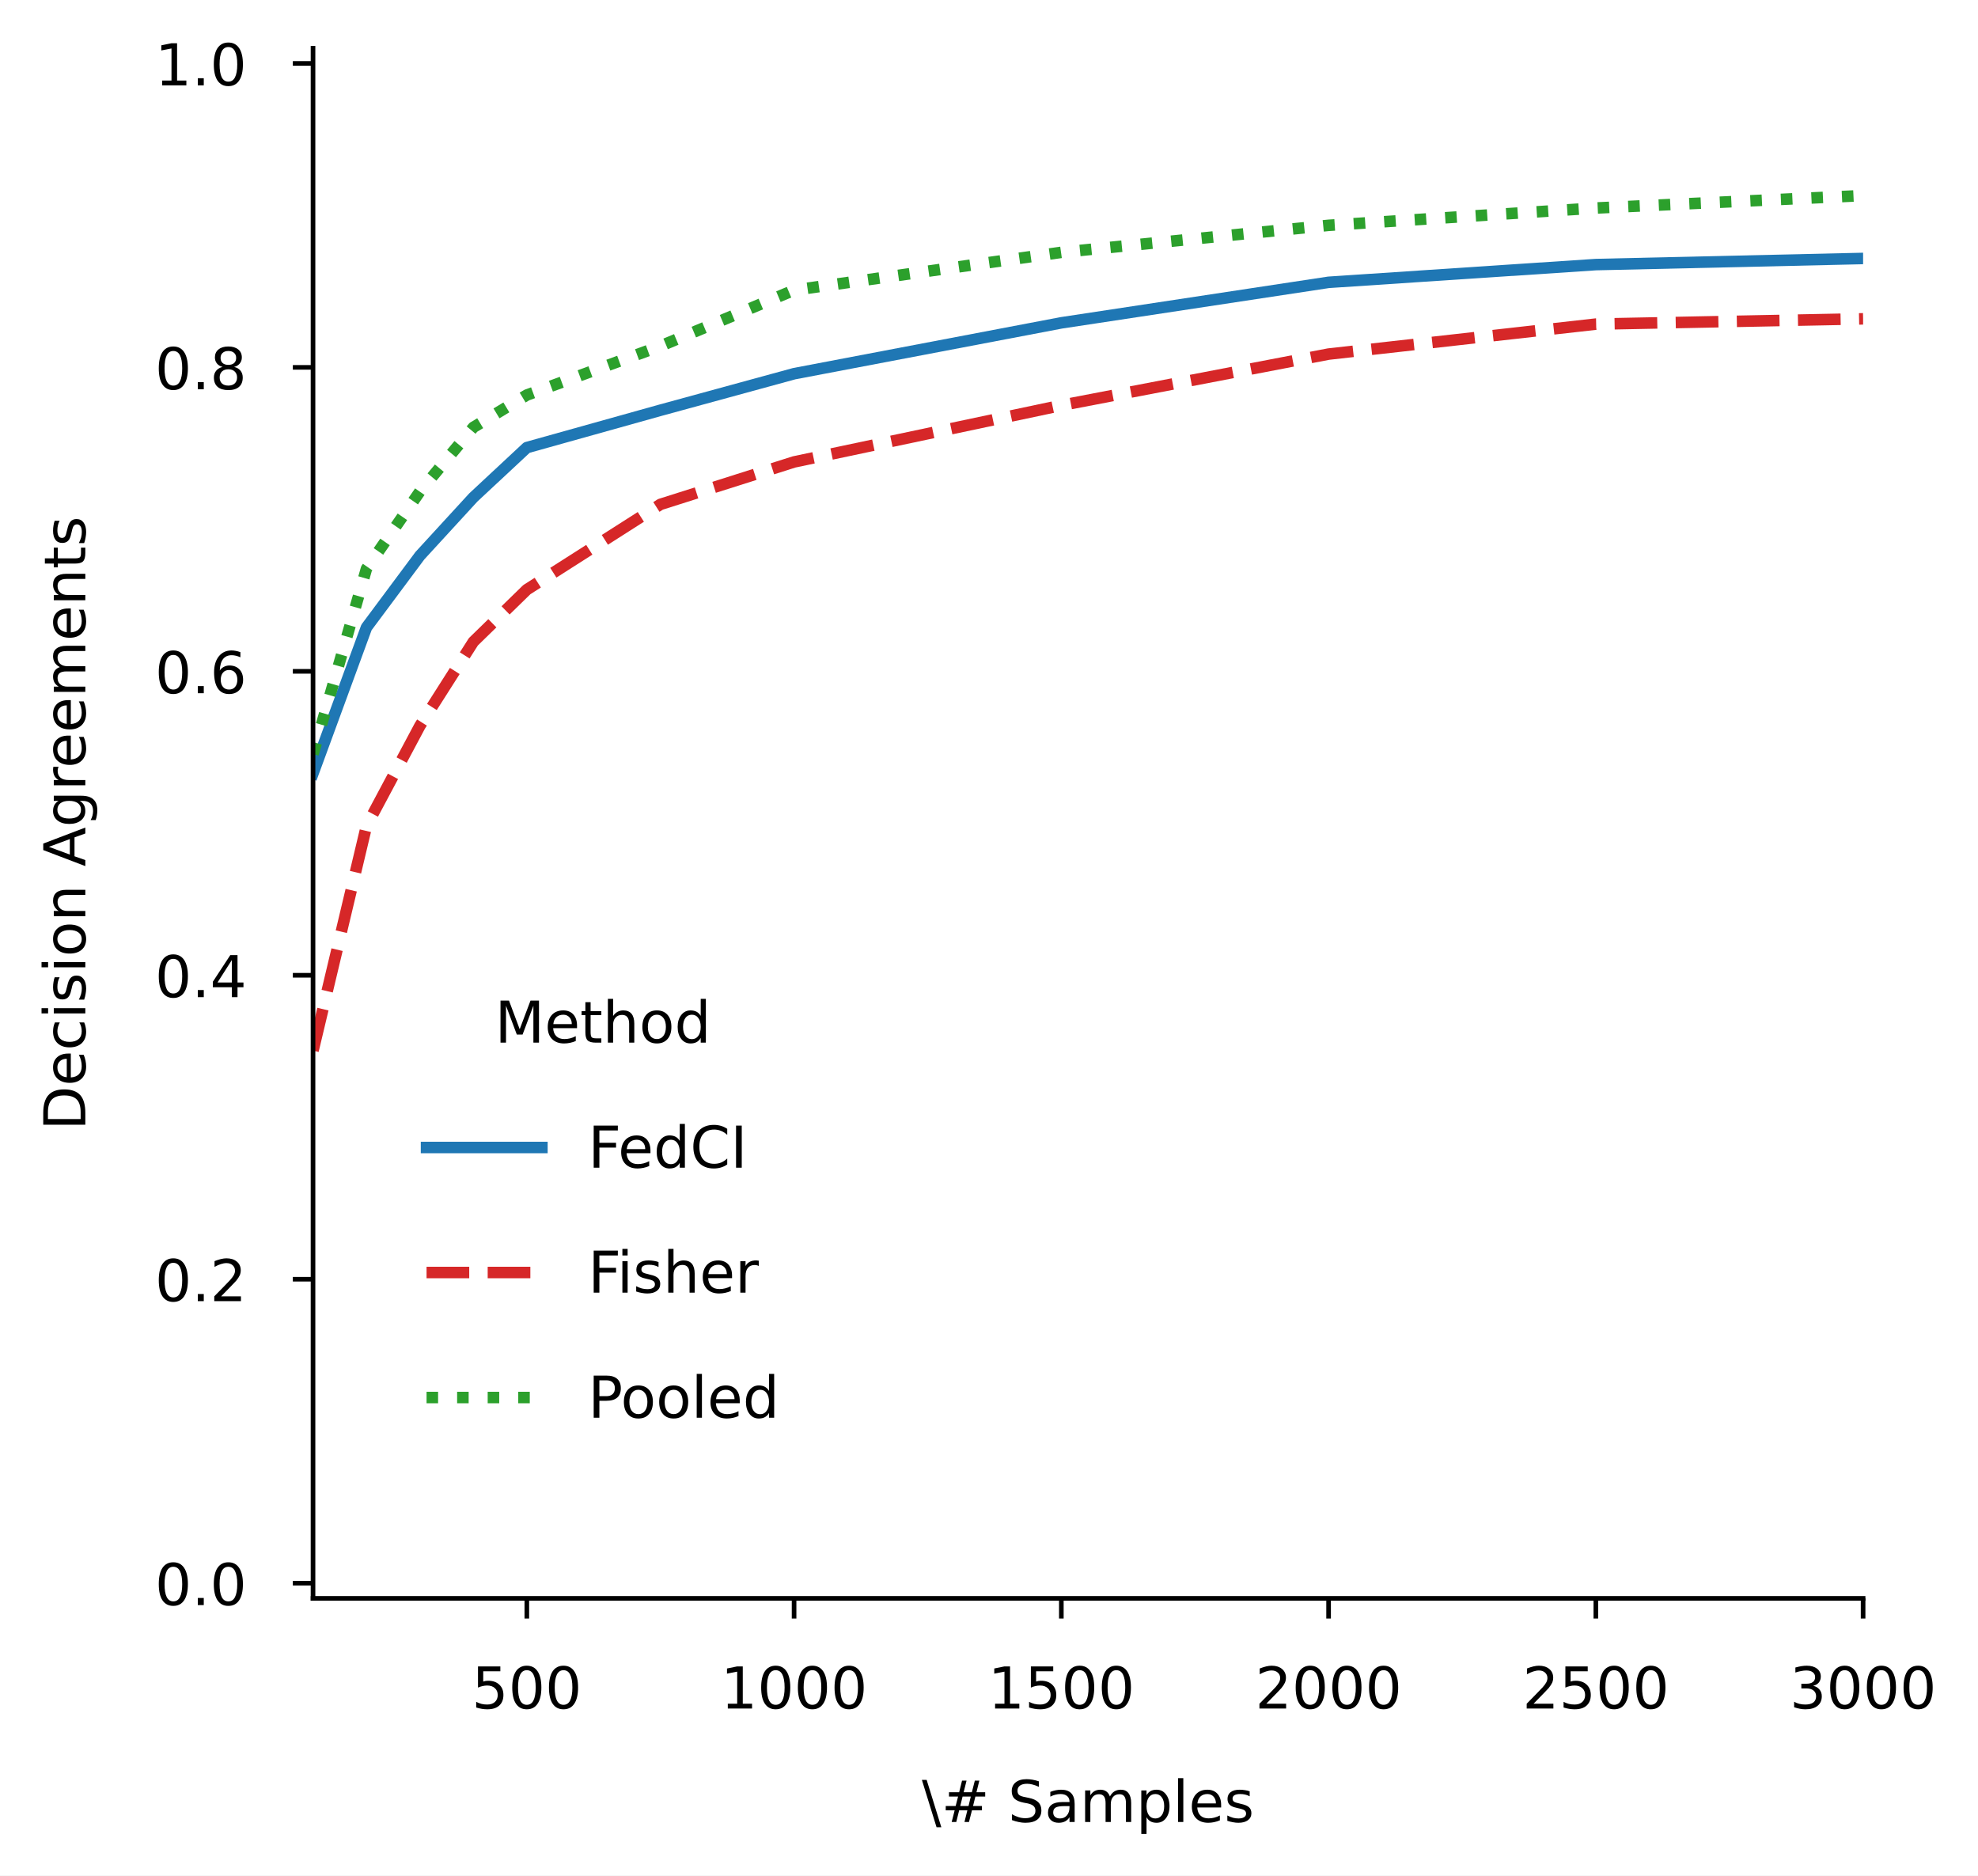
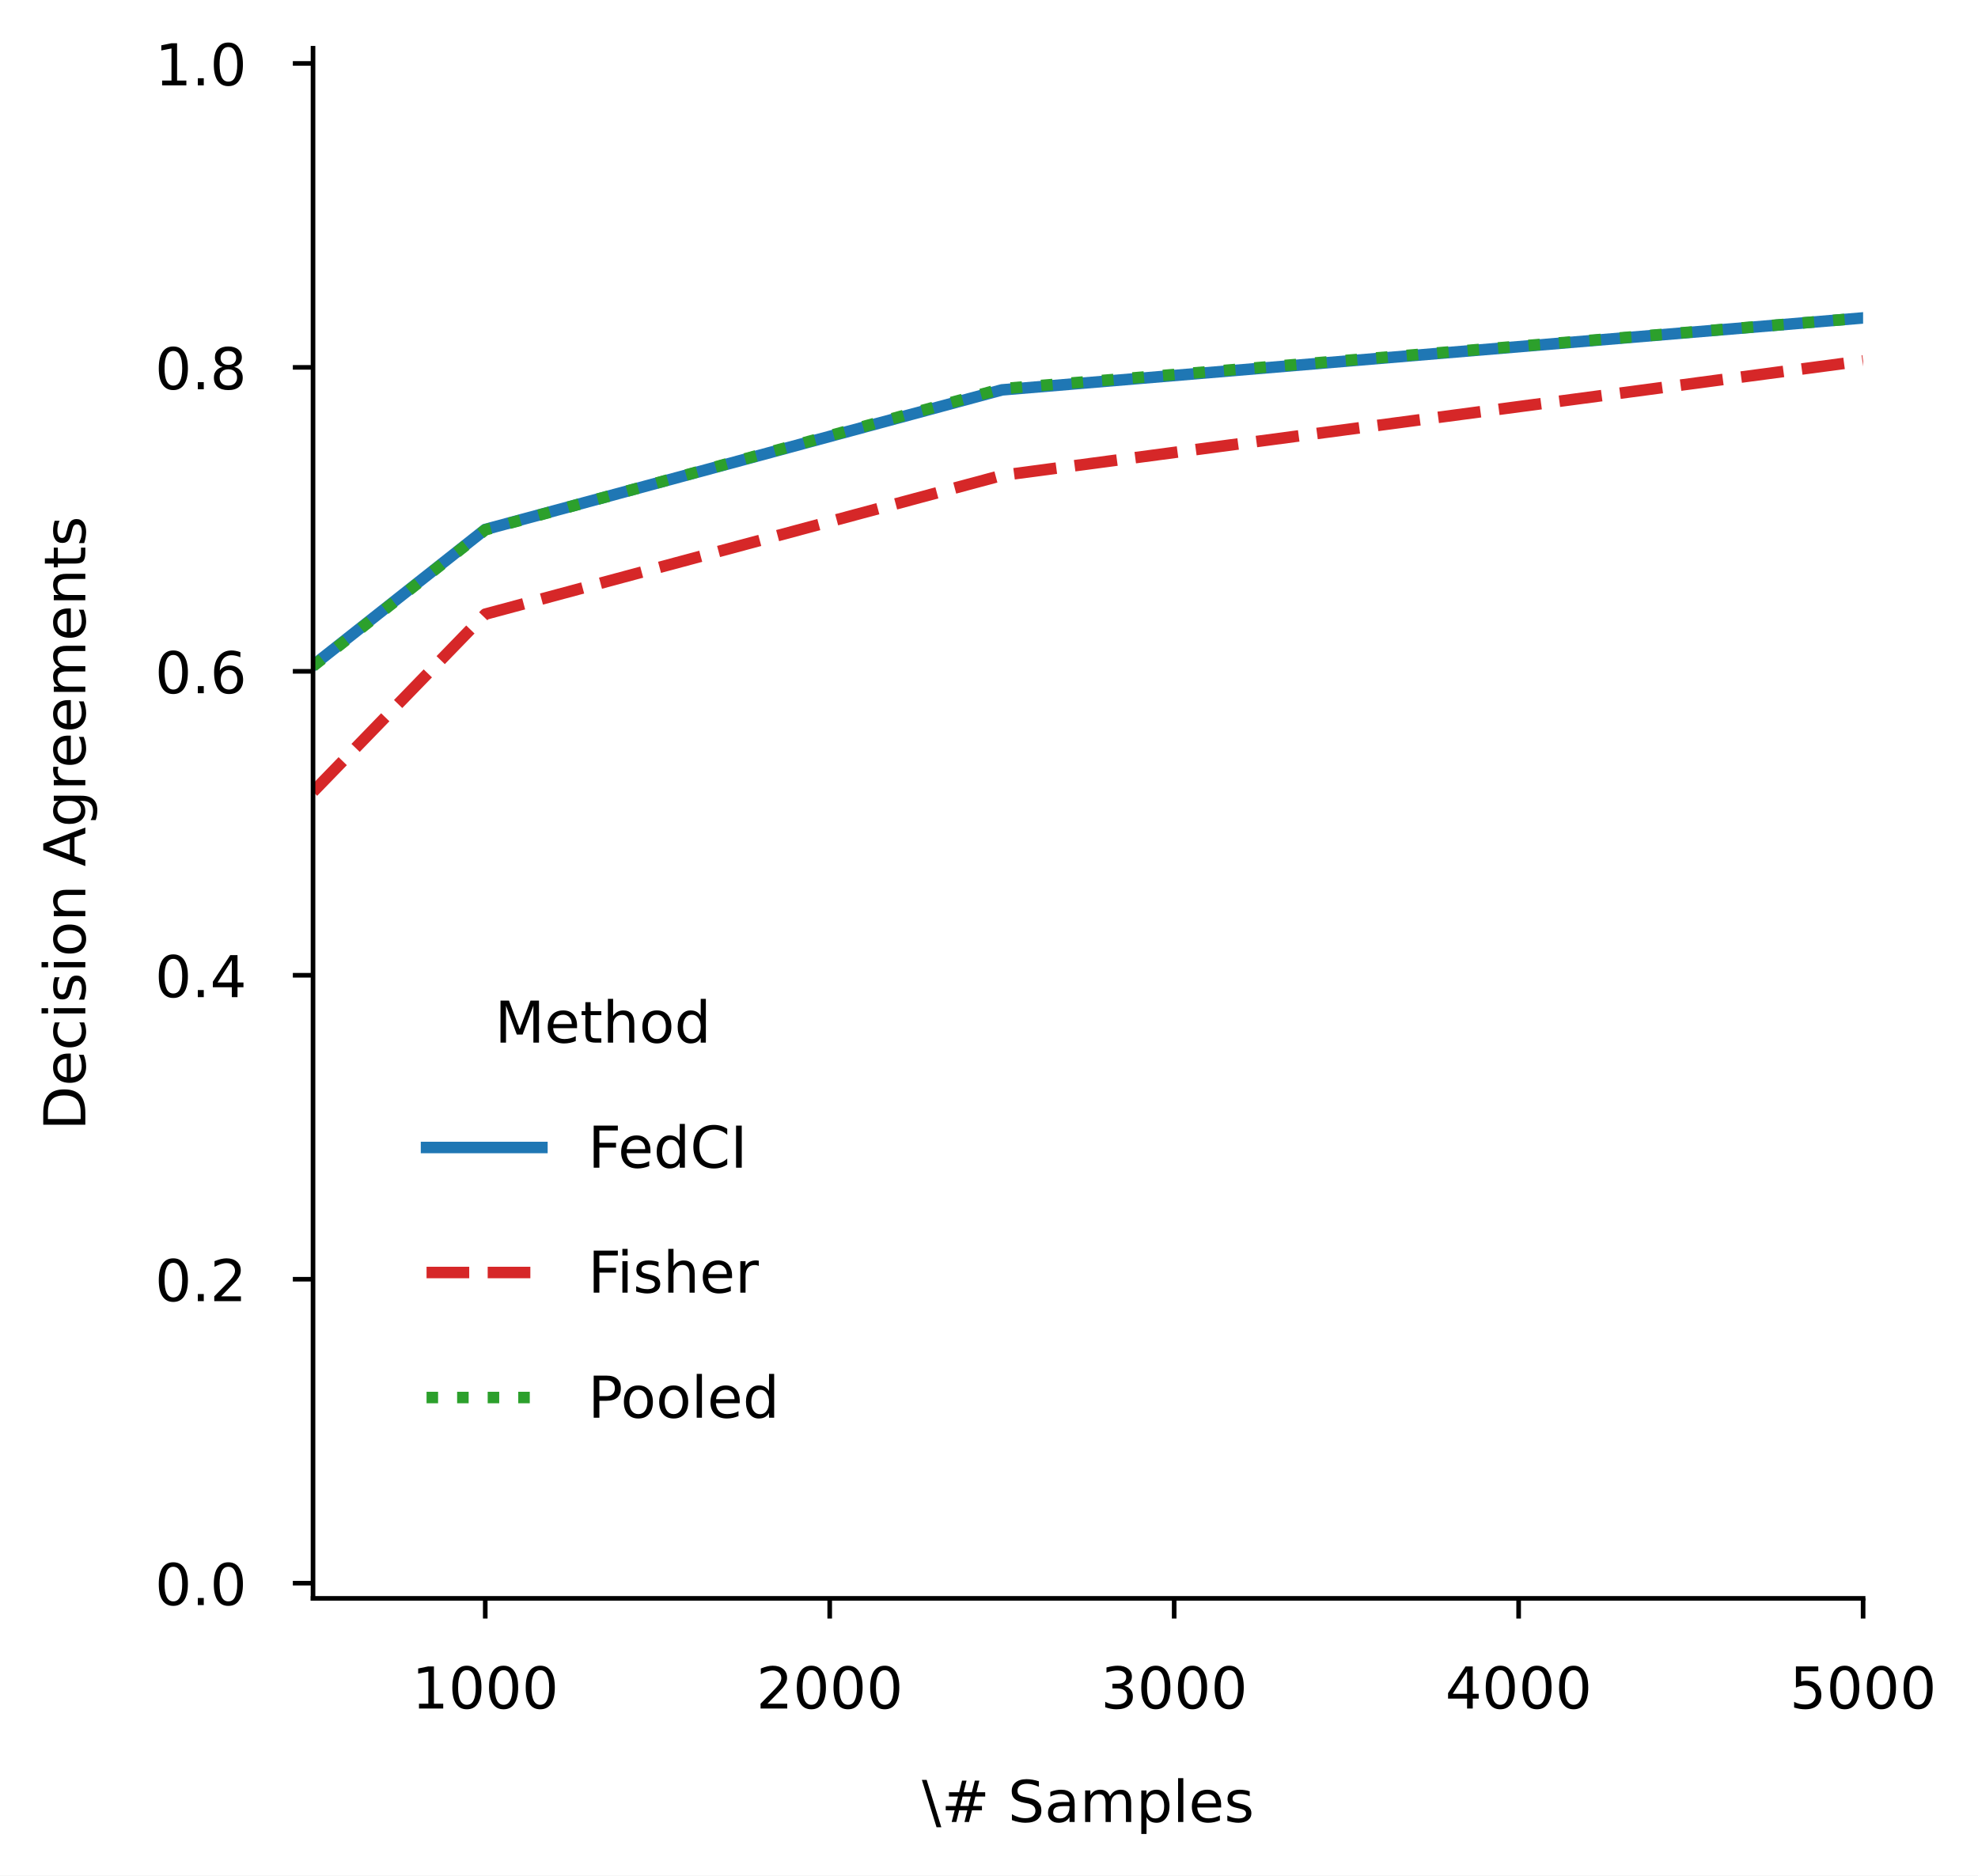
<svg xmlns="http://www.w3.org/2000/svg" xmlns:xlink="http://www.w3.org/1999/xlink" width="343.006pt" height="325.22pt" viewBox="0 0 343.006 325.22" version="1.1">
  <defs>
    <style type="text/css">*{stroke-linejoin: round; stroke-linecap: butt}</style>
  </defs>
  <g id="figure_1">
    <g id="patch_1">
      <path d="M -0 325.22  L 343.006 325.22  L 343.006 0  L -0 0  z " style="fill: #ffffff" />
    </g>
    <g id="axes_1">
      <g id="patch_2">
        <path d="M 54.281 277.164  L 323.081 277.164  L 323.081 8.364  L 54.281 8.364  z " style="fill: #ffffff" />
      </g>
      <g id="line2d_1">
-         <path d="M 54.281 134.089  L 63.55 108.798  L 72.819 96.353  L 82.088 86.252  L 91.357 77.614  L 114.53 71.135  L 137.702 64.803  L 184.047 55.982  L 230.392 48.955  L 276.736 45.88  L 323.081 44.819  " clip-path="url(#p4a112c0f75)" style="fill: none; stroke: #1f77b4; stroke-width: 2; stroke-linecap: square" />
+         <path d="M 54.281 115.391  L 84.148 91.809  L 173.748 67.608  L 323.081 55.128  " clip-path="url(#p89c8f934f5)" style="fill: none; stroke: #1f77b4; stroke-width: 2; stroke-linecap: square" />
      </g>
      <g id="line2d_2">
-         <path d="M 54.281 182.184  L 63.55 143.24  L 72.819 125.854  L 82.088 111.287  L 91.357 102.246  L 114.53 87.459  L 137.702 80.102  L 184.047 70.293  L 230.392 61.399  L 276.736 56.202  L 323.081 55.287  " clip-path="url(#p4a112c0f75)" style="fill: none; stroke-dasharray: 7.4,3.2; stroke-dashoffset: 0; stroke: #d62728; stroke-width: 2" />
+         <path d="M 54.281 137.301  L 84.148 106.496  L 173.748 82.432  L 323.081 62.574  " clip-path="url(#p89c8f934f5)" style="fill: none; stroke-dasharray: 7.4,3.2; stroke-dashoffset: 0; stroke: #d62728; stroke-width: 2" />
      </g>
      <g id="matplotlib.axis_1">
        <g id="xtick_1">
          <g id="line2d_3">
            <defs>
-               <path id="meada1746c9" d="M 0 0  L 0 3.5  " style="stroke: #000000; stroke-width: 0.8" />
+               <path id="md63446f70f" d="M 0 0  L 0 3.5  " style="stroke: #000000; stroke-width: 0.8" />
            </defs>
            <g>
-               <use xlink:href="#meada1746c9" x="91.357" y="277.164" style="stroke: #000000; stroke-width: 0.8" />
+               <use xlink:href="#md63446f70f" x="84.148" y="277.164" style="stroke: #000000; stroke-width: 0.8" />
            </g>
          </g>
          <g id="text_1">
-             <text style="font-size: 10px; font-family: 'DejaVu Sans', 'Bitstream Vera Sans', 'Computer Modern Sans Serif', 'Lucida Grande', 'Verdana', 'Geneva', 'Lucid', 'Arial', 'Helvetica', 'Avant Garde', sans-serif; text-anchor: middle" x="91.357" y="296.262" transform="rotate(-0 91.35711 296.2624)">500</text>
+             <text style="font-size: 10px; font-family: 'DejaVu Sans', 'Bitstream Vera Sans', 'Computer Modern Sans Serif', 'Lucida Grande', 'Verdana', 'Geneva', 'Lucid', 'Arial', 'Helvetica', 'Avant Garde', sans-serif; text-anchor: middle" x="84.148" y="296.262" transform="rotate(-0 84.14792 296.2624)">1000</text>
          </g>
        </g>
        <g id="xtick_2">
          <g id="line2d_4">
            <g>
-               <use xlink:href="#meada1746c9" x="137.702" y="277.164" style="stroke: #000000; stroke-width: 0.8" />
+               <use xlink:href="#md63446f70f" x="143.881" y="277.164" style="stroke: #000000; stroke-width: 0.8" />
            </g>
          </g>
          <g id="text_2">
-             <text style="font-size: 10px; font-family: 'DejaVu Sans', 'Bitstream Vera Sans', 'Computer Modern Sans Serif', 'Lucida Grande', 'Verdana', 'Geneva', 'Lucid', 'Arial', 'Helvetica', 'Avant Garde', sans-serif; text-anchor: middle" x="137.702" y="296.262" transform="rotate(-0 137.7019 296.2624)">1000</text>
+             <text style="font-size: 10px; font-family: 'DejaVu Sans', 'Bitstream Vera Sans', 'Computer Modern Sans Serif', 'Lucida Grande', 'Verdana', 'Geneva', 'Lucid', 'Arial', 'Helvetica', 'Avant Garde', sans-serif; text-anchor: middle" x="143.881" y="296.262" transform="rotate(-0 143.8812 296.2624)">2000</text>
          </g>
        </g>
        <g id="xtick_3">
          <g id="line2d_5">
            <g>
-               <use xlink:href="#meada1746c9" x="184.047" y="277.164" style="stroke: #000000; stroke-width: 0.8" />
+               <use xlink:href="#md63446f70f" x="203.615" y="277.164" style="stroke: #000000; stroke-width: 0.8" />
            </g>
          </g>
          <g id="text_3">
-             <text style="font-size: 10px; font-family: 'DejaVu Sans', 'Bitstream Vera Sans', 'Computer Modern Sans Serif', 'Lucida Grande', 'Verdana', 'Geneva', 'Lucid', 'Arial', 'Helvetica', 'Avant Garde', sans-serif; text-anchor: middle" x="184.047" y="296.262" transform="rotate(-0 184.0468 296.2624)">1500</text>
+             <text style="font-size: 10px; font-family: 'DejaVu Sans', 'Bitstream Vera Sans', 'Computer Modern Sans Serif', 'Lucida Grande', 'Verdana', 'Geneva', 'Lucid', 'Arial', 'Helvetica', 'Avant Garde', sans-serif; text-anchor: middle" x="203.615" y="296.262" transform="rotate(-0 203.6146 296.2624)">3000</text>
          </g>
        </g>
        <g id="xtick_4">
          <g id="line2d_6">
            <g>
-               <use xlink:href="#meada1746c9" x="230.392" y="277.164" style="stroke: #000000; stroke-width: 0.8" />
+               <use xlink:href="#md63446f70f" x="263.348" y="277.164" style="stroke: #000000; stroke-width: 0.8" />
            </g>
          </g>
          <g id="text_4">
-             <text style="font-size: 10px; font-family: 'DejaVu Sans', 'Bitstream Vera Sans', 'Computer Modern Sans Serif', 'Lucida Grande', 'Verdana', 'Geneva', 'Lucid', 'Arial', 'Helvetica', 'Avant Garde', sans-serif; text-anchor: middle" x="230.392" y="296.262" transform="rotate(-0 230.3916 296.2624)">2000</text>
+             <text style="font-size: 10px; font-family: 'DejaVu Sans', 'Bitstream Vera Sans', 'Computer Modern Sans Serif', 'Lucida Grande', 'Verdana', 'Geneva', 'Lucid', 'Arial', 'Helvetica', 'Avant Garde', sans-serif; text-anchor: middle" x="263.348" y="296.262" transform="rotate(-0 263.3479 296.2624)">4000</text>
          </g>
        </g>
        <g id="xtick_5">
          <g id="line2d_7">
            <g>
-               <use xlink:href="#meada1746c9" x="276.736" y="277.164" style="stroke: #000000; stroke-width: 0.8" />
+               <use xlink:href="#md63446f70f" x="323.081" y="277.164" style="stroke: #000000; stroke-width: 0.8" />
            </g>
          </g>
          <g id="text_5">
-             <text style="font-size: 10px; font-family: 'DejaVu Sans', 'Bitstream Vera Sans', 'Computer Modern Sans Serif', 'Lucida Grande', 'Verdana', 'Geneva', 'Lucid', 'Arial', 'Helvetica', 'Avant Garde', sans-serif; text-anchor: middle" x="276.736" y="296.262" transform="rotate(-0 276.7364 296.2624)">2500</text>
+             <text style="font-size: 10px; font-family: 'DejaVu Sans', 'Bitstream Vera Sans', 'Computer Modern Sans Serif', 'Lucida Grande', 'Verdana', 'Geneva', 'Lucid', 'Arial', 'Helvetica', 'Avant Garde', sans-serif; text-anchor: middle" x="323.081" y="296.262" transform="rotate(-0 323.0813 296.2624)">5000</text>
          </g>
        </g>
-         <g id="xtick_6">
-           <g id="line2d_8">
-             <g>
-               <use xlink:href="#meada1746c9" x="323.081" y="277.164" style="stroke: #000000; stroke-width: 0.8" />
-             </g>
-           </g>
-           <g id="text_6">
-             <text style="font-size: 10px; font-family: 'DejaVu Sans', 'Bitstream Vera Sans', 'Computer Modern Sans Serif', 'Lucida Grande', 'Verdana', 'Geneva', 'Lucid', 'Arial', 'Helvetica', 'Avant Garde', sans-serif; text-anchor: middle" x="323.081" y="296.262" transform="rotate(-0 323.0813 296.2624)">3000</text>
-           </g>
-         </g>
-         <g id="text_7">
+         <g id="text_6">
          <text style="font-size: 10px; font-family: 'DejaVu Sans', 'Bitstream Vera Sans', 'Computer Modern Sans Serif', 'Lucida Grande', 'Verdana', 'Geneva', 'Lucid', 'Arial', 'Helvetica', 'Avant Garde', sans-serif; text-anchor: middle" x="188.681" y="315.94" transform="rotate(-0 188.6813 315.9405)">\# Samples</text>
        </g>
      </g>
      <g id="matplotlib.axis_2">
        <g id="ytick_1">
-           <g id="line2d_9">
+           <g id="line2d_8">
            <defs>
-               <path id="mebf10c1c20" d="M 0 0  L -3.5 0  " style="stroke: #000000; stroke-width: 0.8" />
+               <path id="mbc42aad88d" d="M 0 0  L -3.5 0  " style="stroke: #000000; stroke-width: 0.8" />
            </defs>
            <g>
-               <use xlink:href="#mebf10c1c20" x="54.281" y="274.529" style="stroke: #000000; stroke-width: 0.8" />
+               <use xlink:href="#mbc42aad88d" x="54.281" y="274.529" style="stroke: #000000; stroke-width: 0.8" />
            </g>
          </g>
-           <g id="text_8">
+           <g id="text_7">
            <text style="font-size: 10px; font-family: 'DejaVu Sans', 'Bitstream Vera Sans', 'Computer Modern Sans Serif', 'Lucida Grande', 'Verdana', 'Geneva', 'Lucid', 'Arial', 'Helvetica', 'Avant Garde', sans-serif; text-anchor: end" x="42.781" y="278.328" transform="rotate(-0 42.78125 278.3278)">0.0</text>
          </g>
        </g>
        <g id="ytick_2">
-           <g id="line2d_10">
+           <g id="line2d_9">
            <g>
-               <use xlink:href="#mebf10c1c20" x="54.281" y="221.823" style="stroke: #000000; stroke-width: 0.8" />
+               <use xlink:href="#mbc42aad88d" x="54.281" y="221.823" style="stroke: #000000; stroke-width: 0.8" />
            </g>
          </g>
-           <g id="text_9">
+           <g id="text_8">
            <text style="font-size: 10px; font-family: 'DejaVu Sans', 'Bitstream Vera Sans', 'Computer Modern Sans Serif', 'Lucida Grande', 'Verdana', 'Geneva', 'Lucid', 'Arial', 'Helvetica', 'Avant Garde', sans-serif; text-anchor: end" x="42.781" y="225.622" transform="rotate(-0 42.78125 225.622)">0.2</text>
          </g>
        </g>
        <g id="ytick_3">
-           <g id="line2d_11">
+           <g id="line2d_10">
            <g>
-               <use xlink:href="#mebf10c1c20" x="54.281" y="169.117" style="stroke: #000000; stroke-width: 0.8" />
+               <use xlink:href="#mbc42aad88d" x="54.281" y="169.117" style="stroke: #000000; stroke-width: 0.8" />
            </g>
          </g>
-           <g id="text_10">
+           <g id="text_9">
            <text style="font-size: 10px; font-family: 'DejaVu Sans', 'Bitstream Vera Sans', 'Computer Modern Sans Serif', 'Lucida Grande', 'Verdana', 'Geneva', 'Lucid', 'Arial', 'Helvetica', 'Avant Garde', sans-serif; text-anchor: end" x="42.781" y="172.916" transform="rotate(-0 42.78125 172.9161)">0.4</text>
          </g>
        </g>
        <g id="ytick_4">
-           <g id="line2d_12">
+           <g id="line2d_11">
            <g>
-               <use xlink:href="#mebf10c1c20" x="54.281" y="116.411" style="stroke: #000000; stroke-width: 0.8" />
+               <use xlink:href="#mbc42aad88d" x="54.281" y="116.411" style="stroke: #000000; stroke-width: 0.8" />
            </g>
          </g>
-           <g id="text_11">
+           <g id="text_10">
            <text style="font-size: 10px; font-family: 'DejaVu Sans', 'Bitstream Vera Sans', 'Computer Modern Sans Serif', 'Lucida Grande', 'Verdana', 'Geneva', 'Lucid', 'Arial', 'Helvetica', 'Avant Garde', sans-serif; text-anchor: end" x="42.781" y="120.21" transform="rotate(-0 42.78125 120.2102)">0.6</text>
          </g>
        </g>
        <g id="ytick_5">
-           <g id="line2d_13">
+           <g id="line2d_12">
            <g>
-               <use xlink:href="#mebf10c1c20" x="54.281" y="63.705" style="stroke: #000000; stroke-width: 0.8" />
+               <use xlink:href="#mbc42aad88d" x="54.281" y="63.705" style="stroke: #000000; stroke-width: 0.8" />
            </g>
          </g>
-           <g id="text_12">
+           <g id="text_11">
            <text style="font-size: 10px; font-family: 'DejaVu Sans', 'Bitstream Vera Sans', 'Computer Modern Sans Serif', 'Lucida Grande', 'Verdana', 'Geneva', 'Lucid', 'Arial', 'Helvetica', 'Avant Garde', sans-serif; text-anchor: end" x="42.781" y="67.504" transform="rotate(-0 42.78125 67.50432)">0.8</text>
          </g>
        </g>
        <g id="ytick_6">
-           <g id="line2d_14">
+           <g id="line2d_13">
            <g>
-               <use xlink:href="#mebf10c1c20" x="54.281" y="10.999" style="stroke: #000000; stroke-width: 0.8" />
+               <use xlink:href="#mbc42aad88d" x="54.281" y="10.999" style="stroke: #000000; stroke-width: 0.8" />
            </g>
          </g>
-           <g id="text_13">
+           <g id="text_12">
            <text style="font-size: 10px; font-family: 'DejaVu Sans', 'Bitstream Vera Sans', 'Computer Modern Sans Serif', 'Lucida Grande', 'Verdana', 'Geneva', 'Lucid', 'Arial', 'Helvetica', 'Avant Garde', sans-serif; text-anchor: end" x="42.781" y="14.798" transform="rotate(-0 42.78125 14.79844)">1.0</text>
          </g>
        </g>
-         <g id="text_14">
+         <g id="text_13">
          <text style="font-size: 10px; font-family: 'DejaVu Sans', 'Bitstream Vera Sans', 'Computer Modern Sans Serif', 'Lucida Grande', 'Verdana', 'Geneva', 'Lucid', 'Arial', 'Helvetica', 'Avant Garde', sans-serif; text-anchor: middle" x="14.798" y="142.764" transform="rotate(-90 14.79844 142.7639)">Decision Agreements</text>
        </g>
      </g>
-       <g id="line2d_15">
-         <path d="M 54.281 130.759  L 63.55 98.623  L 72.819 85.227  L 82.088 74.1  L 91.357 68.5  L 114.53 60.008  L 137.702 50.309  L 184.047 43.757  L 230.392 39.072  L 276.736 36.071  L 323.081 33.912  " clip-path="url(#p4a112c0f75)" style="fill: none; stroke-dasharray: 2,3.3; stroke-dashoffset: 0; stroke: #2ca02c; stroke-width: 2" />
+       <g id="line2d_14">
+         <path d="M 54.281 115.528  L 84.148 91.878  L 173.748 67.401  L 323.081 55.128  " clip-path="url(#p89c8f934f5)" style="fill: none; stroke-dasharray: 2,3.3; stroke-dashoffset: 0; stroke: #2ca02c; stroke-width: 2" />
      </g>
      <g id="patch_3">
        <path d="M 54.281 277.164  L 54.281 8.364  " style="fill: none; stroke: #000000; stroke-width: 0.8; stroke-linejoin: miter; stroke-linecap: square" />
      </g>
      <g id="patch_4">
        <path d="M 54.281 277.164  L 323.081 277.164  " style="fill: none; stroke: #000000; stroke-width: 0.8; stroke-linejoin: miter; stroke-linecap: square" />
      </g>
      <g id="legend_1">
-         <g id="text_15">
+         <g id="text_14">
          <text style="font-size: 10px; font-family: 'DejaVu Sans', 'Bitstream Vera Sans', 'Computer Modern Sans Serif', 'Lucida Grande', 'Verdana', 'Geneva', 'Lucid', 'Arial', 'Helvetica', 'Avant Garde', sans-serif; text-anchor: start" x="85.808" y="180.802" transform="rotate(-0 85.80831 180.8024)">Method</text>
        </g>
-         <g id="line2d_16">
+         <g id="line2d_15">
          <path d="M 73.969 198.98  L 83.969 198.98  L 93.969 198.98  " style="fill: none; stroke: #1f77b4; stroke-width: 2; stroke-linecap: square" />
        </g>
-         <g id="text_16">
+         <g id="text_15">
          <text style="font-size: 10px; font-family: 'DejaVu Sans', 'Bitstream Vera Sans', 'Computer Modern Sans Serif', 'Lucida Grande', 'Verdana', 'Geneva', 'Lucid', 'Arial', 'Helvetica', 'Avant Garde', sans-serif; text-anchor: start" x="101.969" y="202.48" transform="rotate(-0 101.9693 202.4805)">FedCI</text>
        </g>
-         <g id="line2d_17">
+         <g id="line2d_16">
          <path d="M 73.969 220.659  L 83.969 220.659  L 93.969 220.659  " style="fill: none; stroke-dasharray: 7.4,3.2; stroke-dashoffset: 0; stroke: #d62728; stroke-width: 2" />
        </g>
-         <g id="text_17">
+         <g id="text_16">
          <text style="font-size: 10px; font-family: 'DejaVu Sans', 'Bitstream Vera Sans', 'Computer Modern Sans Serif', 'Lucida Grande', 'Verdana', 'Geneva', 'Lucid', 'Arial', 'Helvetica', 'Avant Garde', sans-serif; text-anchor: start" x="101.969" y="224.159" transform="rotate(-0 101.9693 224.1586)">Fisher</text>
        </g>
-         <g id="line2d_18">
+         <g id="line2d_17">
          <path d="M 73.969 242.337  L 83.969 242.337  L 93.969 242.337  " style="fill: none; stroke-dasharray: 2,3.3; stroke-dashoffset: 0; stroke: #2ca02c; stroke-width: 2" />
        </g>
-         <g id="text_18">
+         <g id="text_17">
          <text style="font-size: 10px; font-family: 'DejaVu Sans', 'Bitstream Vera Sans', 'Computer Modern Sans Serif', 'Lucida Grande', 'Verdana', 'Geneva', 'Lucid', 'Arial', 'Helvetica', 'Avant Garde', sans-serif; text-anchor: start" x="101.969" y="245.837" transform="rotate(-0 101.9693 245.8367)">Pooled</text>
        </g>
      </g>
    </g>
  </g>
  <defs>
-     <clipPath id="p4a112c0f75">
+     <clipPath id="p89c8f934f5">
      <rect x="54.281" y="8.364" width="268.8" height="268.8" />
    </clipPath>
  </defs>
</svg>
